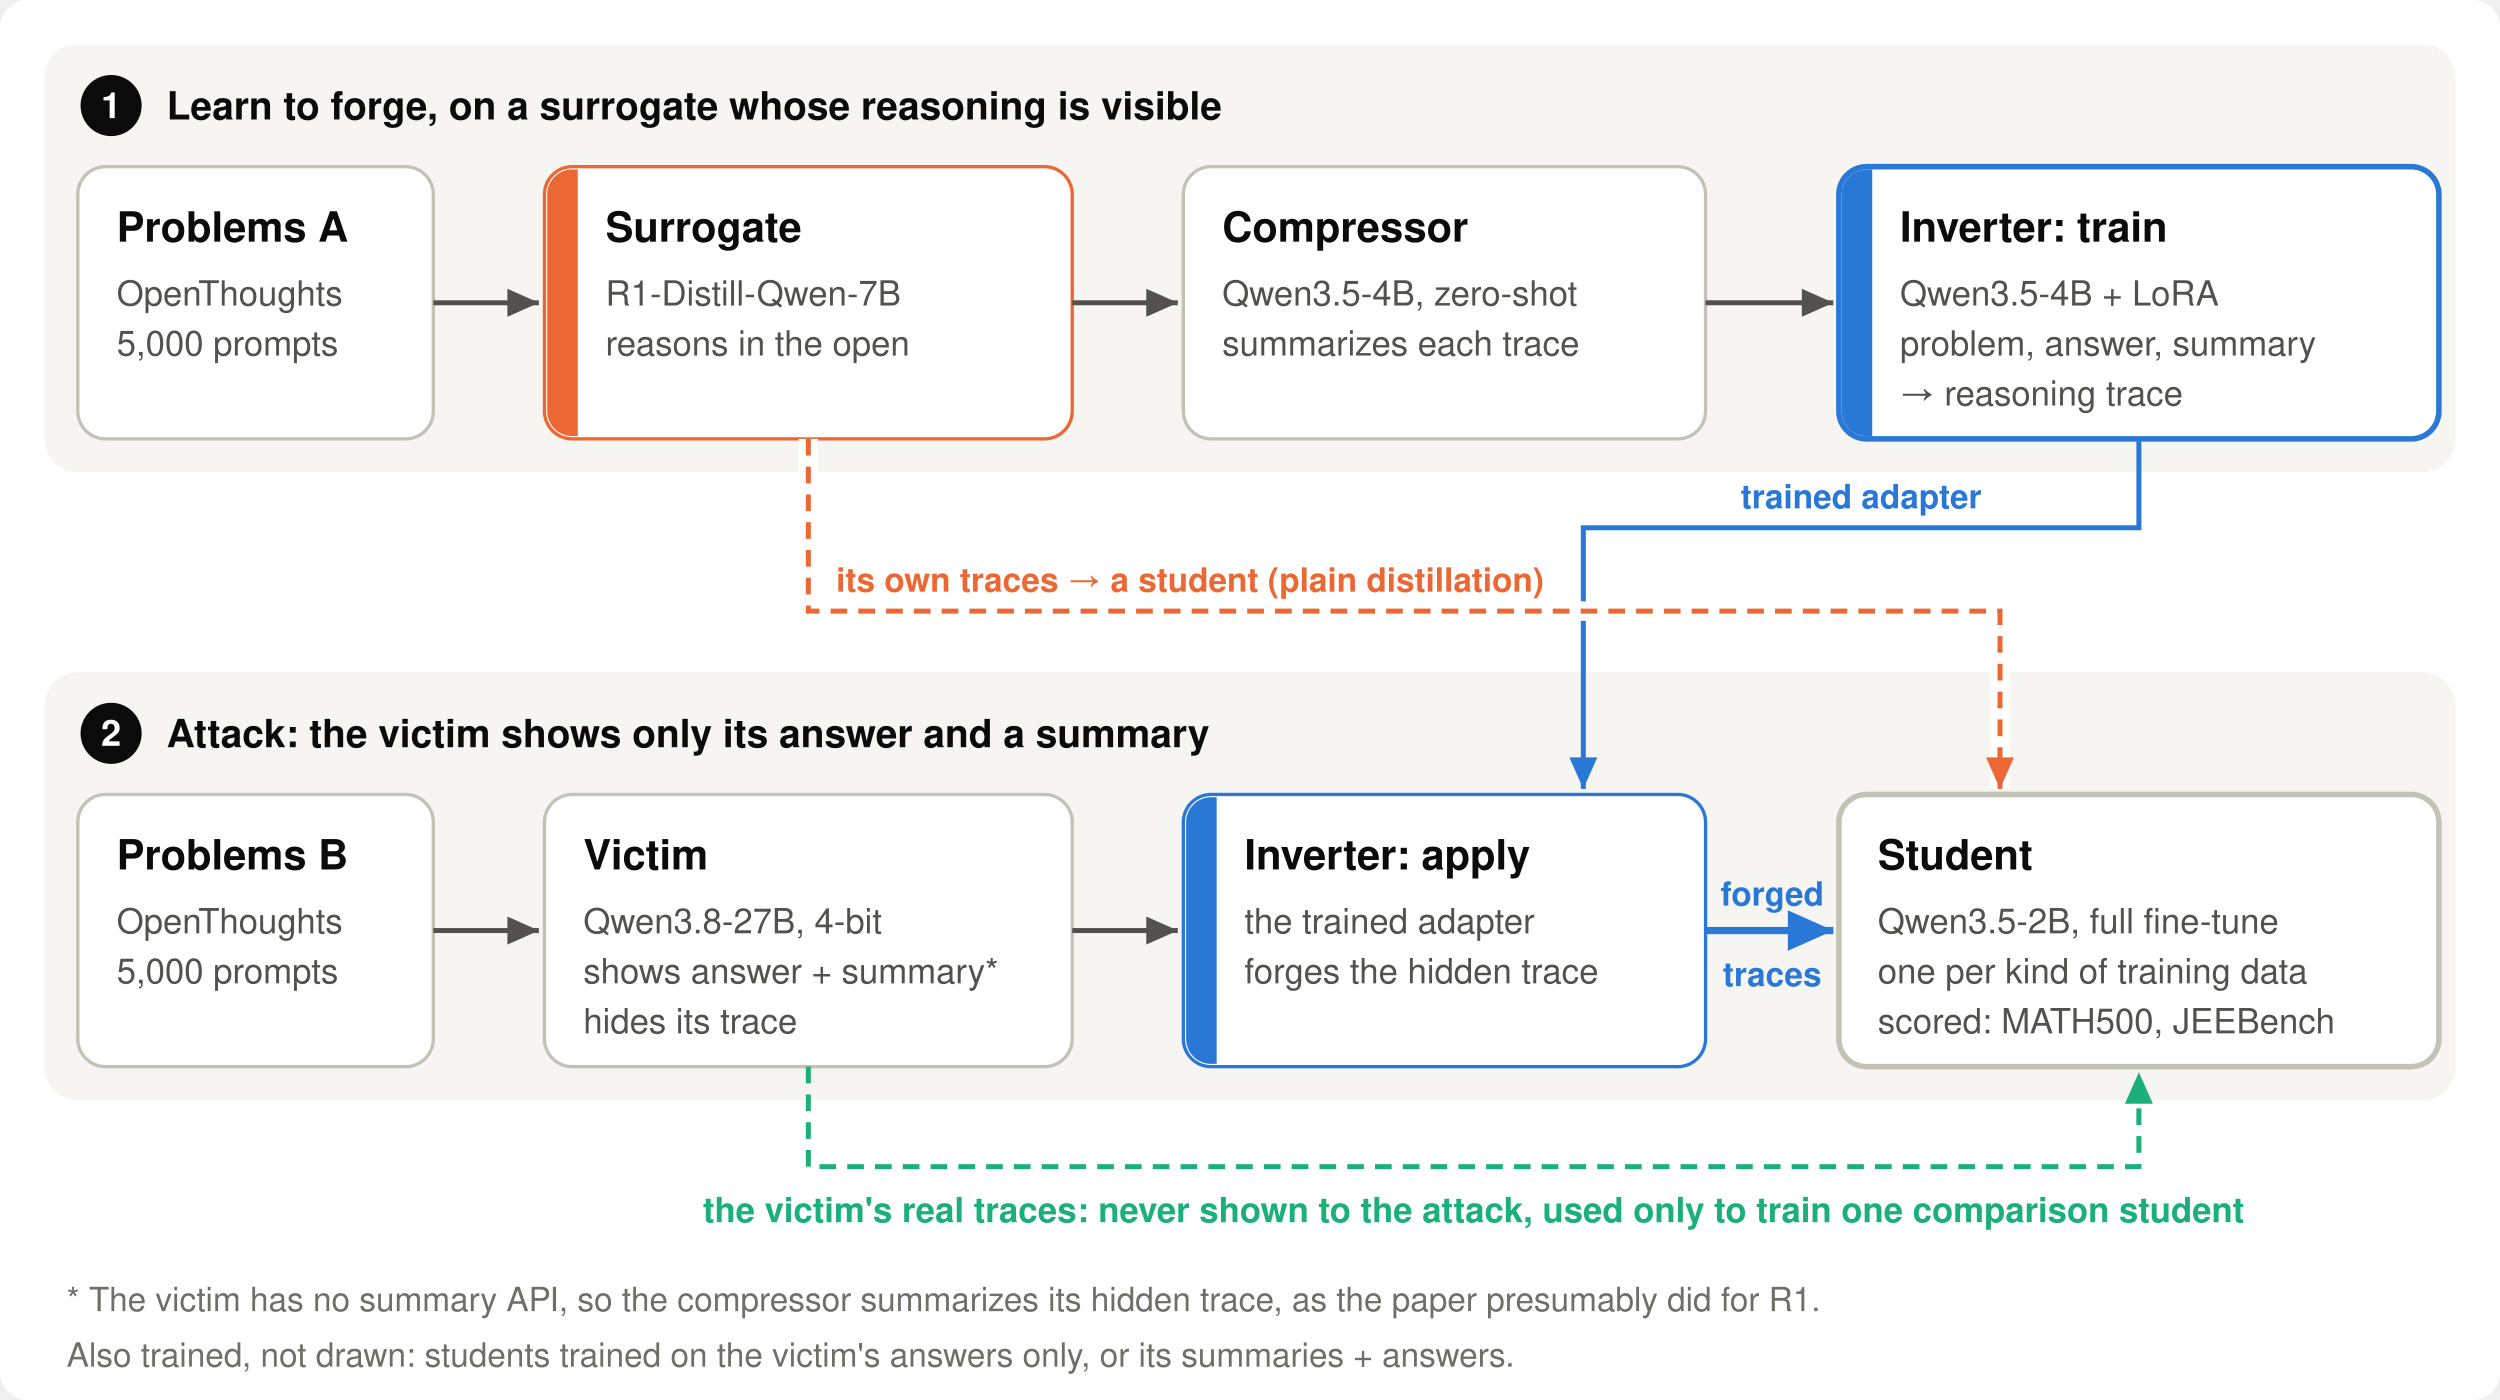
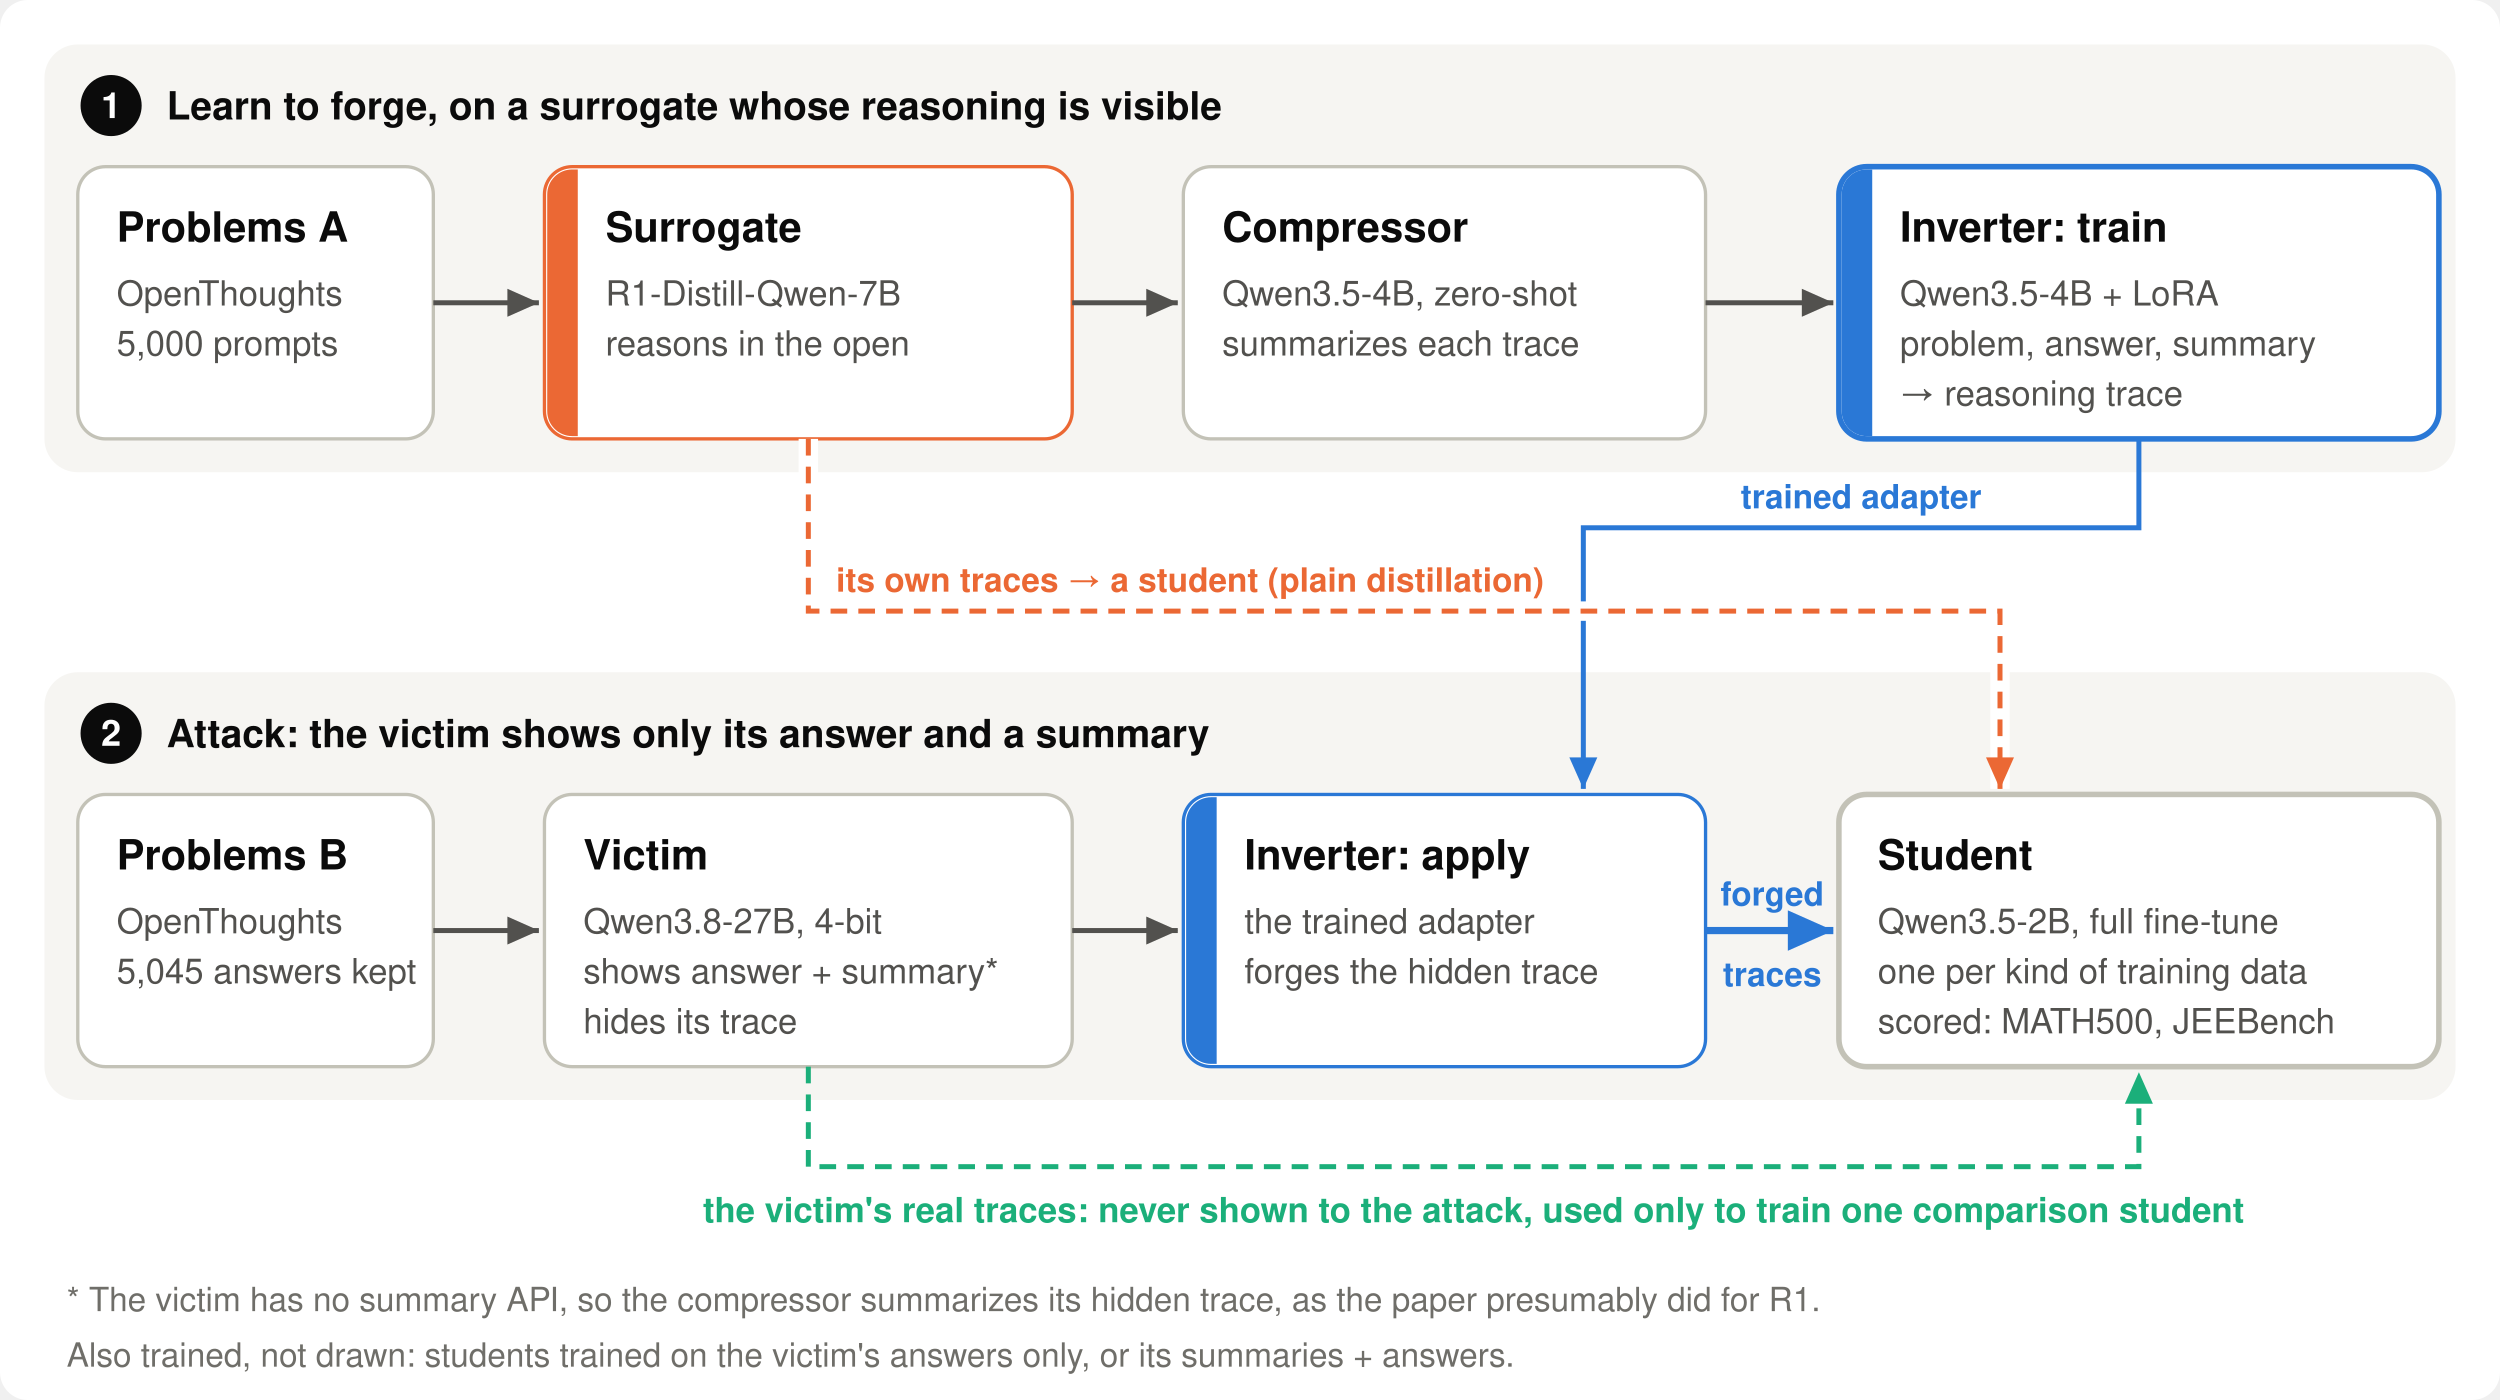
<svg xmlns="http://www.w3.org/2000/svg" width="900" height="504" viewBox="0 0 900 504" role="img" aria-label="Pipeline: surrogate, compressor, inverter, victim, student">
  <rect x="0.0" y="0.0" width="900.0" height="504.0" rx="10" fill="#ffffff" />
  <defs>
    <marker id="ah-ink" viewBox="0 0 10 10" refX="9" refY="5" markerWidth="7" markerHeight="7" orient="auto-start-reverse">
      <path d="M0,1 L9,5 L0,9 Z" fill="#52514e" />
    </marker>
    <marker id="ah-forged" viewBox="0 0 10 10" refX="9" refY="5" markerWidth="7" markerHeight="7" orient="auto-start-reverse">
      <path d="M0,1 L9,5 L0,9 Z" fill="#2a78d6" />
    </marker>
    <marker id="ah-oracle" viewBox="0 0 10 10" refX="9" refY="5" markerWidth="7" markerHeight="7" orient="auto-start-reverse">
      <path d="M0,1 L9,5 L0,9 Z" fill="#1baf7a" />
    </marker>
    <marker id="ah-distilled" viewBox="0 0 10 10" refX="9" refY="5" markerWidth="7" markerHeight="7" orient="auto-start-reverse">
      <path d="M0,1 L9,5 L0,9 Z" fill="#eb6834" />
    </marker>
  </defs>
  <rect x="16.0" y="16.0" width="868.0" height="154.0" rx="12" fill="#f6f5f2" />
  <circle cx="40" cy="38" r="11" fill="#0b0b0b" />
  <text x="40.0" y="42.5" font-family="system-ui, -apple-system, &quot;Segoe UI&quot;, Helvetica, Arial, sans-serif" font-size="13" fill="#ffffff" text-anchor="middle" font-weight="700" style="">1</text>
  <text x="60.0" y="43.0" font-family="system-ui, -apple-system, &quot;Segoe UI&quot;, Helvetica, Arial, sans-serif" font-size="14" fill="#0b0b0b" text-anchor="start" font-weight="600" style="">Learn to forge, on a surrogate whose reasoning is visible</text>
  <rect x="16.0" y="242.0" width="868.0" height="154.0" rx="12" fill="#f6f5f2" />
  <circle cx="40" cy="264" r="11" fill="#0b0b0b" />
  <text x="40.0" y="268.5" font-family="system-ui, -apple-system, &quot;Segoe UI&quot;, Helvetica, Arial, sans-serif" font-size="13" fill="#ffffff" text-anchor="middle" font-weight="700" style="">2</text>
  <text x="60.0" y="269.0" font-family="system-ui, -apple-system, &quot;Segoe UI&quot;, Helvetica, Arial, sans-serif" font-size="14" fill="#0b0b0b" text-anchor="start" font-weight="600" style="">Attack: the victim shows only its answer and a summary</text>
  <rect x="28.0" y="60.0" width="128.0" height="98.0" rx="10" fill="#ffffff" stroke="#c3c2b7" stroke-width="1.2" />
  <text x="42.0" y="87.0" font-family="system-ui, -apple-system, &quot;Segoe UI&quot;, Helvetica, Arial, sans-serif" font-size="15" fill="#0b0b0b" text-anchor="start" font-weight="700" style="">Problems A</text>
  <text x="42.0" y="110.0" font-family="system-ui, -apple-system, &quot;Segoe UI&quot;, Helvetica, Arial, sans-serif" font-size="12.5" fill="#52514e" text-anchor="start" font-weight="normal" style="">OpenThoughts</text>
  <text x="42.0" y="128.0" font-family="system-ui, -apple-system, &quot;Segoe UI&quot;, Helvetica, Arial, sans-serif" font-size="12.5" fill="#52514e" text-anchor="start" font-weight="normal" style="">5,000 prompts</text>
  <rect x="196.0" y="60.0" width="190.0" height="98.0" rx="10" fill="#ffffff" stroke="#eb6834" stroke-width="1.2" />
  <path d="M197.0,70.0 a9,9 0 0 1 9,-9 H208.0 V157.0 H206.0 a9,9 0 0 1 -9,-9 Z" fill="#eb6834" />
  <text x="218.0" y="87.0" font-family="system-ui, -apple-system, &quot;Segoe UI&quot;, Helvetica, Arial, sans-serif" font-size="15" fill="#0b0b0b" text-anchor="start" font-weight="700" style="">Surrogate</text>
  <text x="218.0" y="110.0" font-family="system-ui, -apple-system, &quot;Segoe UI&quot;, Helvetica, Arial, sans-serif" font-size="12.5" fill="#52514e" text-anchor="start" font-weight="normal" style="">R1-Distill-Qwen-7B</text>
  <text x="218.0" y="128.0" font-family="system-ui, -apple-system, &quot;Segoe UI&quot;, Helvetica, Arial, sans-serif" font-size="12.5" fill="#52514e" text-anchor="start" font-weight="normal" style="">reasons in the open</text>
  <rect x="426.0" y="60.0" width="188.0" height="98.0" rx="10" fill="#ffffff" stroke="#c3c2b7" stroke-width="1.2" />
  <text x="440.0" y="87.0" font-family="system-ui, -apple-system, &quot;Segoe UI&quot;, Helvetica, Arial, sans-serif" font-size="15" fill="#0b0b0b" text-anchor="start" font-weight="700" style="">Compressor</text>
  <text x="440.0" y="110.0" font-family="system-ui, -apple-system, &quot;Segoe UI&quot;, Helvetica, Arial, sans-serif" font-size="12.5" fill="#52514e" text-anchor="start" font-weight="normal" style="">Qwen3.5-4B, zero-shot</text>
  <text x="440.0" y="128.0" font-family="system-ui, -apple-system, &quot;Segoe UI&quot;, Helvetica, Arial, sans-serif" font-size="12.5" fill="#52514e" text-anchor="start" font-weight="normal" style="">summarizes each trace</text>
  <rect x="662.0" y="60.0" width="216.0" height="98.0" rx="10" fill="#ffffff" stroke="#2a78d6" stroke-width="2" />
  <path d="M663.0,70.0 a9,9 0 0 1 9,-9 H674.0 V157.0 H672.0 a9,9 0 0 1 -9,-9 Z" fill="#2a78d6" />
  <text x="684.0" y="87.0" font-family="system-ui, -apple-system, &quot;Segoe UI&quot;, Helvetica, Arial, sans-serif" font-size="15" fill="#0b0b0b" text-anchor="start" font-weight="700" style="">Inverter: train</text>
  <text x="684.0" y="110.0" font-family="system-ui, -apple-system, &quot;Segoe UI&quot;, Helvetica, Arial, sans-serif" font-size="12.5" fill="#52514e" text-anchor="start" font-weight="normal" style="">Qwen3.5-4B + LoRA</text>
  <text x="684.0" y="128.0" font-family="system-ui, -apple-system, &quot;Segoe UI&quot;, Helvetica, Arial, sans-serif" font-size="12.5" fill="#52514e" text-anchor="start" font-weight="normal" style="">problem, answer, summary</text>
  <text x="684.0" y="146.0" font-family="system-ui, -apple-system, &quot;Segoe UI&quot;, Helvetica, Arial, sans-serif" font-size="12.5" fill="#52514e" text-anchor="start" font-weight="normal" style="">→ reasoning trace</text>
  <line x1="156.0" y1="109.0" x2="194.0" y2="109.0" stroke="#52514e" stroke-width="1.8" marker-end="url(#ah-ink)" />
  <line x1="386.0" y1="109.0" x2="424.0" y2="109.0" stroke="#52514e" stroke-width="1.8" marker-end="url(#ah-ink)" />
  <line x1="614.0" y1="109.0" x2="660.0" y2="109.0" stroke="#52514e" stroke-width="1.8" marker-end="url(#ah-ink)" />
  <rect x="28.0" y="286.0" width="128.0" height="98.0" rx="10" fill="#ffffff" stroke="#c3c2b7" stroke-width="1.2" />
  <text x="42.0" y="313.0" font-family="system-ui, -apple-system, &quot;Segoe UI&quot;, Helvetica, Arial, sans-serif" font-size="15" fill="#0b0b0b" text-anchor="start" font-weight="700" style="">Problems B</text>
  <text x="42.0" y="336.0" font-family="system-ui, -apple-system, &quot;Segoe UI&quot;, Helvetica, Arial, sans-serif" font-size="12.5" fill="#52514e" text-anchor="start" font-weight="normal" style="">OpenThoughts</text>
-   <text x="42.0" y="354.0" font-family="system-ui, -apple-system, &quot;Segoe UI&quot;, Helvetica, Arial, sans-serif" font-size="12.5" fill="#52514e" text-anchor="start" font-weight="normal" style="">5,000 prompts</text>
+   <text x="42.0" y="354.0" font-family="system-ui, -apple-system, &quot;Segoe UI&quot;, Helvetica, Arial, sans-serif" font-size="12.5" fill="#52514e" text-anchor="start" font-weight="normal" style="">5,045 answers kept</text>
  <rect x="196.0" y="286.0" width="190.0" height="98.0" rx="10" fill="#ffffff" stroke="#c3c2b7" stroke-width="1.2" />
  <text x="210.0" y="313.0" font-family="system-ui, -apple-system, &quot;Segoe UI&quot;, Helvetica, Arial, sans-serif" font-size="15" fill="#0b0b0b" text-anchor="start" font-weight="700" style="">Victim</text>
  <text x="210.0" y="336.0" font-family="system-ui, -apple-system, &quot;Segoe UI&quot;, Helvetica, Arial, sans-serif" font-size="12.5" fill="#52514e" text-anchor="start" font-weight="normal" style="">Qwen3.8-27B, 4-bit</text>
  <text x="210.0" y="354.0" font-family="system-ui, -apple-system, &quot;Segoe UI&quot;, Helvetica, Arial, sans-serif" font-size="12.5" fill="#52514e" text-anchor="start" font-weight="normal" style="">shows answer + summary*</text>
  <text x="210.0" y="372.0" font-family="system-ui, -apple-system, &quot;Segoe UI&quot;, Helvetica, Arial, sans-serif" font-size="12.5" fill="#52514e" text-anchor="start" font-weight="normal" style="">hides its trace</text>
  <rect x="426.0" y="286.0" width="188.0" height="98.0" rx="10" fill="#ffffff" stroke="#2a78d6" stroke-width="1.2" />
  <path d="M427.0,296.0 a9,9 0 0 1 9,-9 H438.0 V383.0 H436.0 a9,9 0 0 1 -9,-9 Z" fill="#2a78d6" />
  <text x="448.0" y="313.0" font-family="system-ui, -apple-system, &quot;Segoe UI&quot;, Helvetica, Arial, sans-serif" font-size="15" fill="#0b0b0b" text-anchor="start" font-weight="700" style="">Inverter: apply</text>
  <text x="448.0" y="336.0" font-family="system-ui, -apple-system, &quot;Segoe UI&quot;, Helvetica, Arial, sans-serif" font-size="12.5" fill="#52514e" text-anchor="start" font-weight="normal" style="">the trained adapter</text>
  <text x="448.0" y="354.0" font-family="system-ui, -apple-system, &quot;Segoe UI&quot;, Helvetica, Arial, sans-serif" font-size="12.5" fill="#52514e" text-anchor="start" font-weight="normal" style="">forges the hidden trace</text>
  <rect x="662.0" y="286.0" width="216.0" height="98.0" rx="10" fill="#ffffff" stroke="#c3c2b7" stroke-width="2" />
  <text x="676.0" y="313.0" font-family="system-ui, -apple-system, &quot;Segoe UI&quot;, Helvetica, Arial, sans-serif" font-size="15" fill="#0b0b0b" text-anchor="start" font-weight="700" style="">Student</text>
  <text x="676.0" y="336.0" font-family="system-ui, -apple-system, &quot;Segoe UI&quot;, Helvetica, Arial, sans-serif" font-size="12.5" fill="#52514e" text-anchor="start" font-weight="normal" style="">Qwen3.5-2B, full fine-tune</text>
  <text x="676.0" y="354.0" font-family="system-ui, -apple-system, &quot;Segoe UI&quot;, Helvetica, Arial, sans-serif" font-size="12.5" fill="#52514e" text-anchor="start" font-weight="normal" style="">one per kind of training data</text>
  <text x="676.0" y="372.0" font-family="system-ui, -apple-system, &quot;Segoe UI&quot;, Helvetica, Arial, sans-serif" font-size="12.5" fill="#52514e" text-anchor="start" font-weight="normal" style="">scored: MATH500, JEEBench</text>
  <line x1="156.0" y1="335.0" x2="194.0" y2="335.0" stroke="#52514e" stroke-width="1.8" marker-end="url(#ah-ink)" />
  <line x1="386.0" y1="335.0" x2="424.0" y2="335.0" stroke="#52514e" stroke-width="1.8" marker-end="url(#ah-ink)" />
  <line x1="614.0" y1="335.0" x2="660.0" y2="335.0" stroke="#2a78d6" stroke-width="2.6" marker-end="url(#ah-forged)" />
  <text x="638.0" y="326.0" font-family="system-ui, -apple-system, &quot;Segoe UI&quot;, Helvetica, Arial, sans-serif" font-size="12" fill="#2a78d6" text-anchor="middle" font-weight="700" style="">forged</text>
  <text x="638.0" y="355.0" font-family="system-ui, -apple-system, &quot;Segoe UI&quot;, Helvetica, Arial, sans-serif" font-size="12" fill="#2a78d6" text-anchor="middle" font-weight="700" style="">traces</text>
  <path d="M770.0,158 V190 H570 V284" fill="none" stroke="#2a78d6" stroke-width="1.8" marker-end="url(#ah-forged)" />
  <text x="670.0" y="183.0" font-family="system-ui, -apple-system, &quot;Segoe UI&quot;, Helvetica, Arial, sans-serif" font-size="12" fill="#2a78d6" text-anchor="middle" font-weight="700" style="" paint-order="stroke" stroke="#ffffff" stroke-width="3" stroke-linejoin="round">trained adapter</text>
  <path d="M291.0,158 V220 H720 V284" fill="none" stroke="#ffffff" stroke-width="7" />
  <path d="M291.0,158 V220 H720 V284" fill="none" stroke="#eb6834" stroke-width="1.8" stroke-dasharray="6 4" marker-end="url(#ah-distilled)" />
  <text x="301.0" y="213.0" font-family="system-ui, -apple-system, &quot;Segoe UI&quot;, Helvetica, Arial, sans-serif" font-size="12" fill="#eb6834" text-anchor="start" font-weight="700" style="" paint-order="stroke" stroke="#ffffff" stroke-width="3" stroke-linejoin="round">its own traces → a student (plain distillation)</text>
  <path d="M291.0,384 V420 H770.0 V386" fill="none" stroke="#1baf7a" stroke-width="1.8" stroke-dasharray="6 4" marker-end="url(#ah-oracle)" />
  <text x="530.5" y="440.0" font-family="system-ui, -apple-system, &quot;Segoe UI&quot;, Helvetica, Arial, sans-serif" font-size="12.5" fill="#1baf7a" text-anchor="middle" font-weight="700" style="">the victim's real traces: never shown to the attack, used only to train one comparison student</text>
  <text x="24.0" y="472.0" font-family="system-ui, -apple-system, &quot;Segoe UI&quot;, Helvetica, Arial, sans-serif" font-size="12" fill="#6f6e69" text-anchor="start" font-weight="normal" style="">* The victim has no summary API, so the compressor summarizes its hidden trace, as the paper presumably did for R1.</text>
  <text x="24.0" y="492.0" font-family="system-ui, -apple-system, &quot;Segoe UI&quot;, Helvetica, Arial, sans-serif" font-size="12" fill="#6f6e69" text-anchor="start" font-weight="normal" style="">Also trained, not drawn: students trained on the victim's answers only, or its summaries + answers.</text>
</svg>
